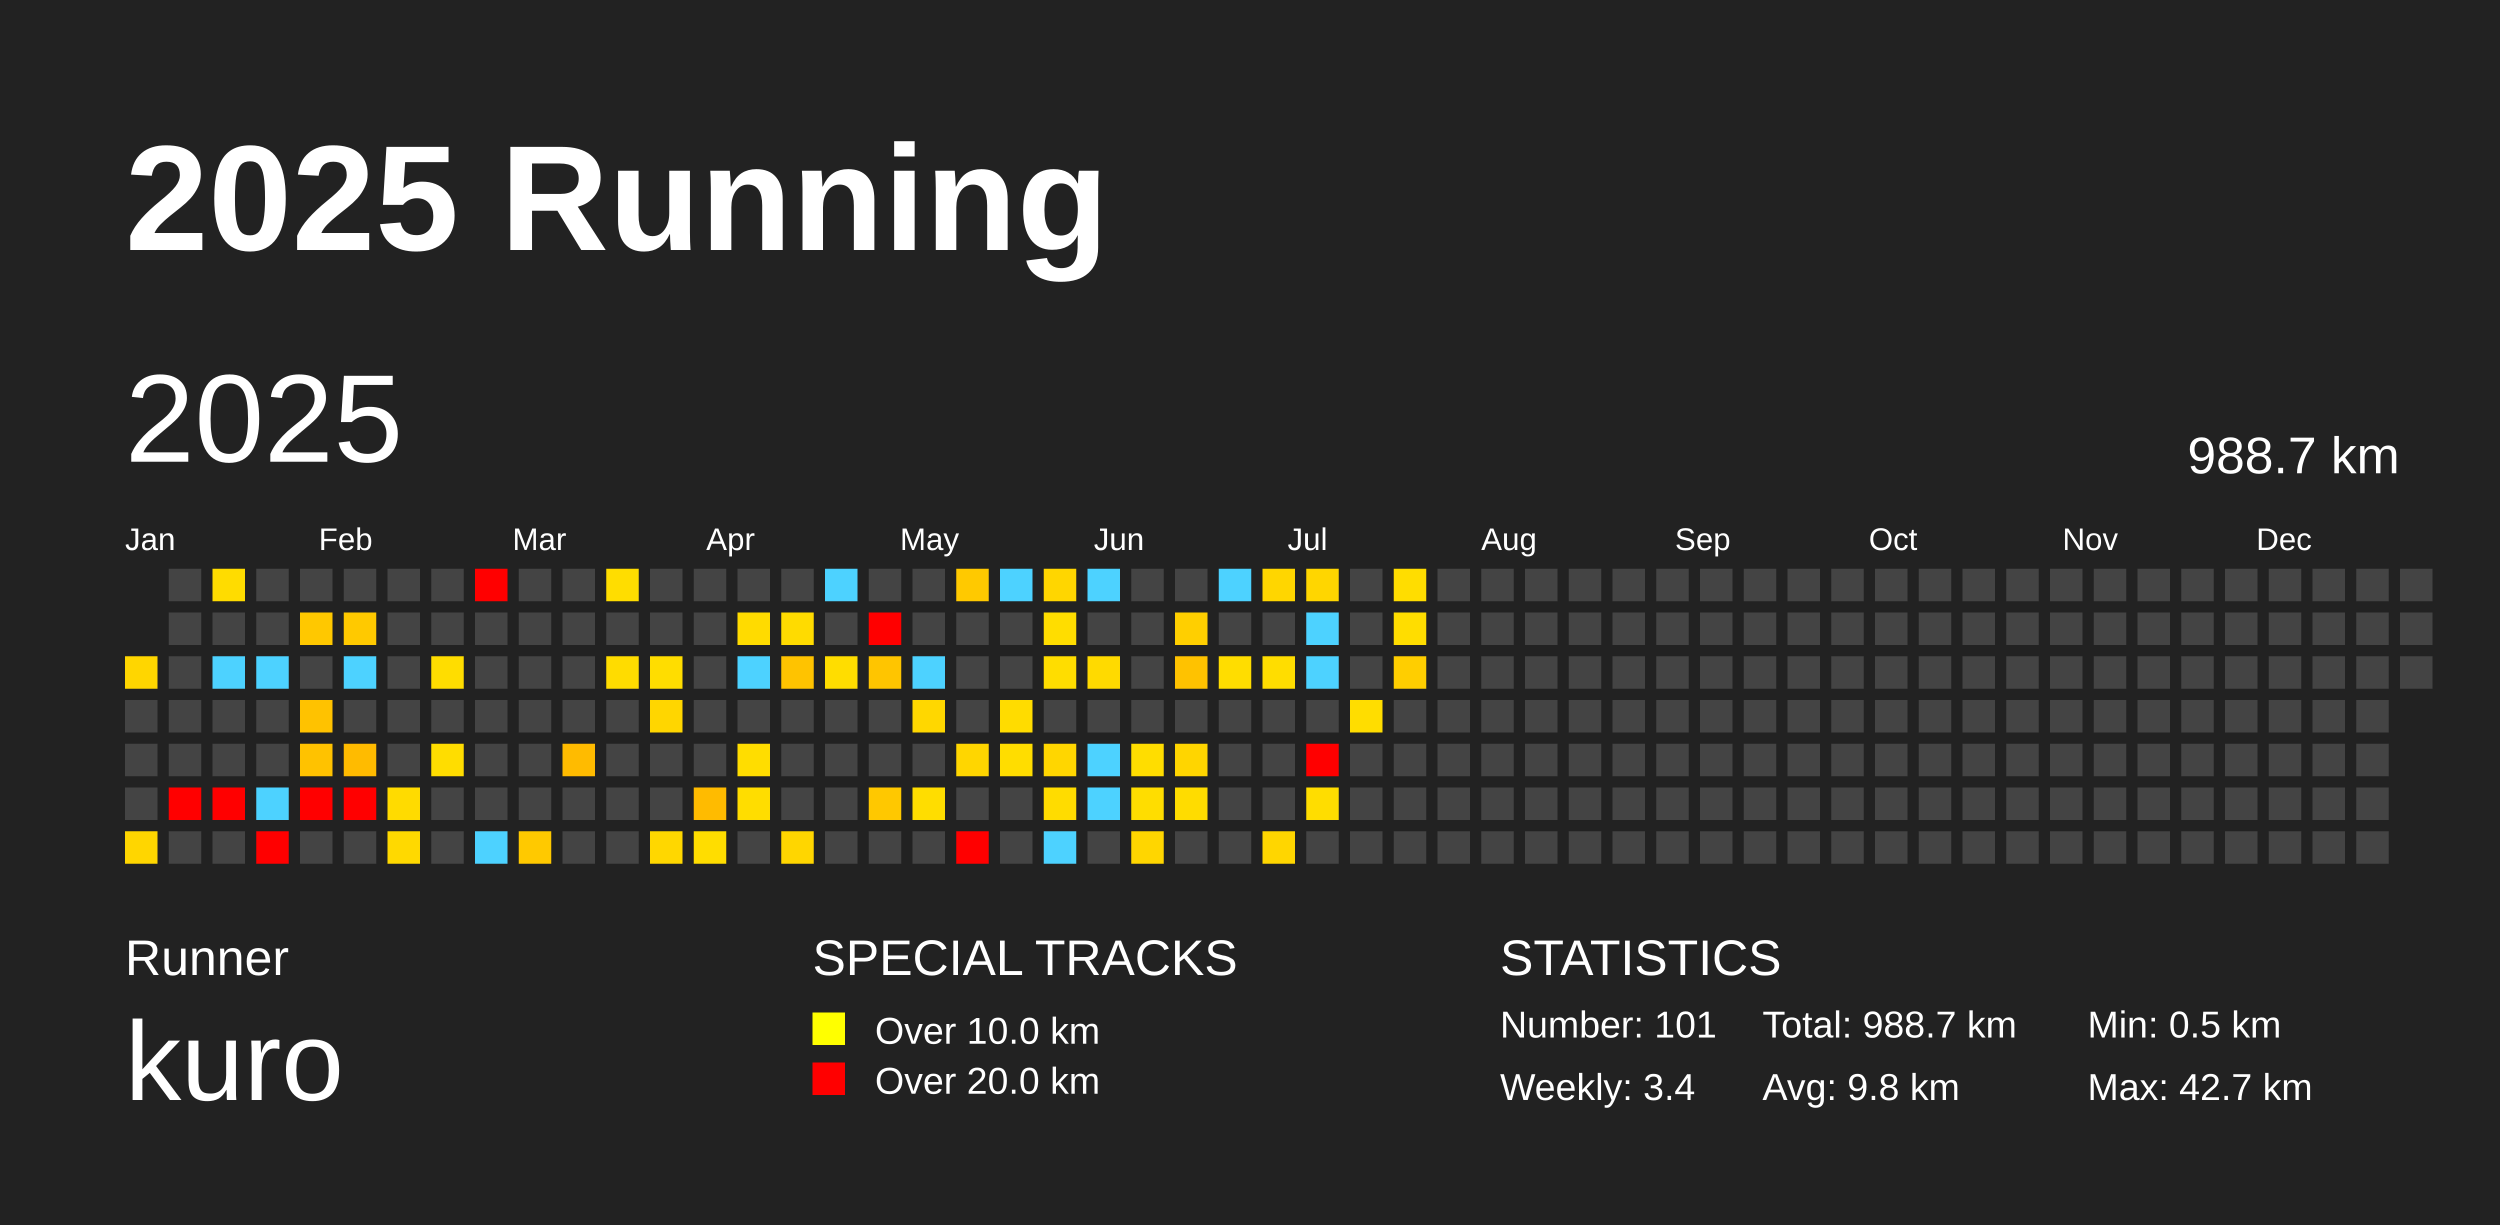
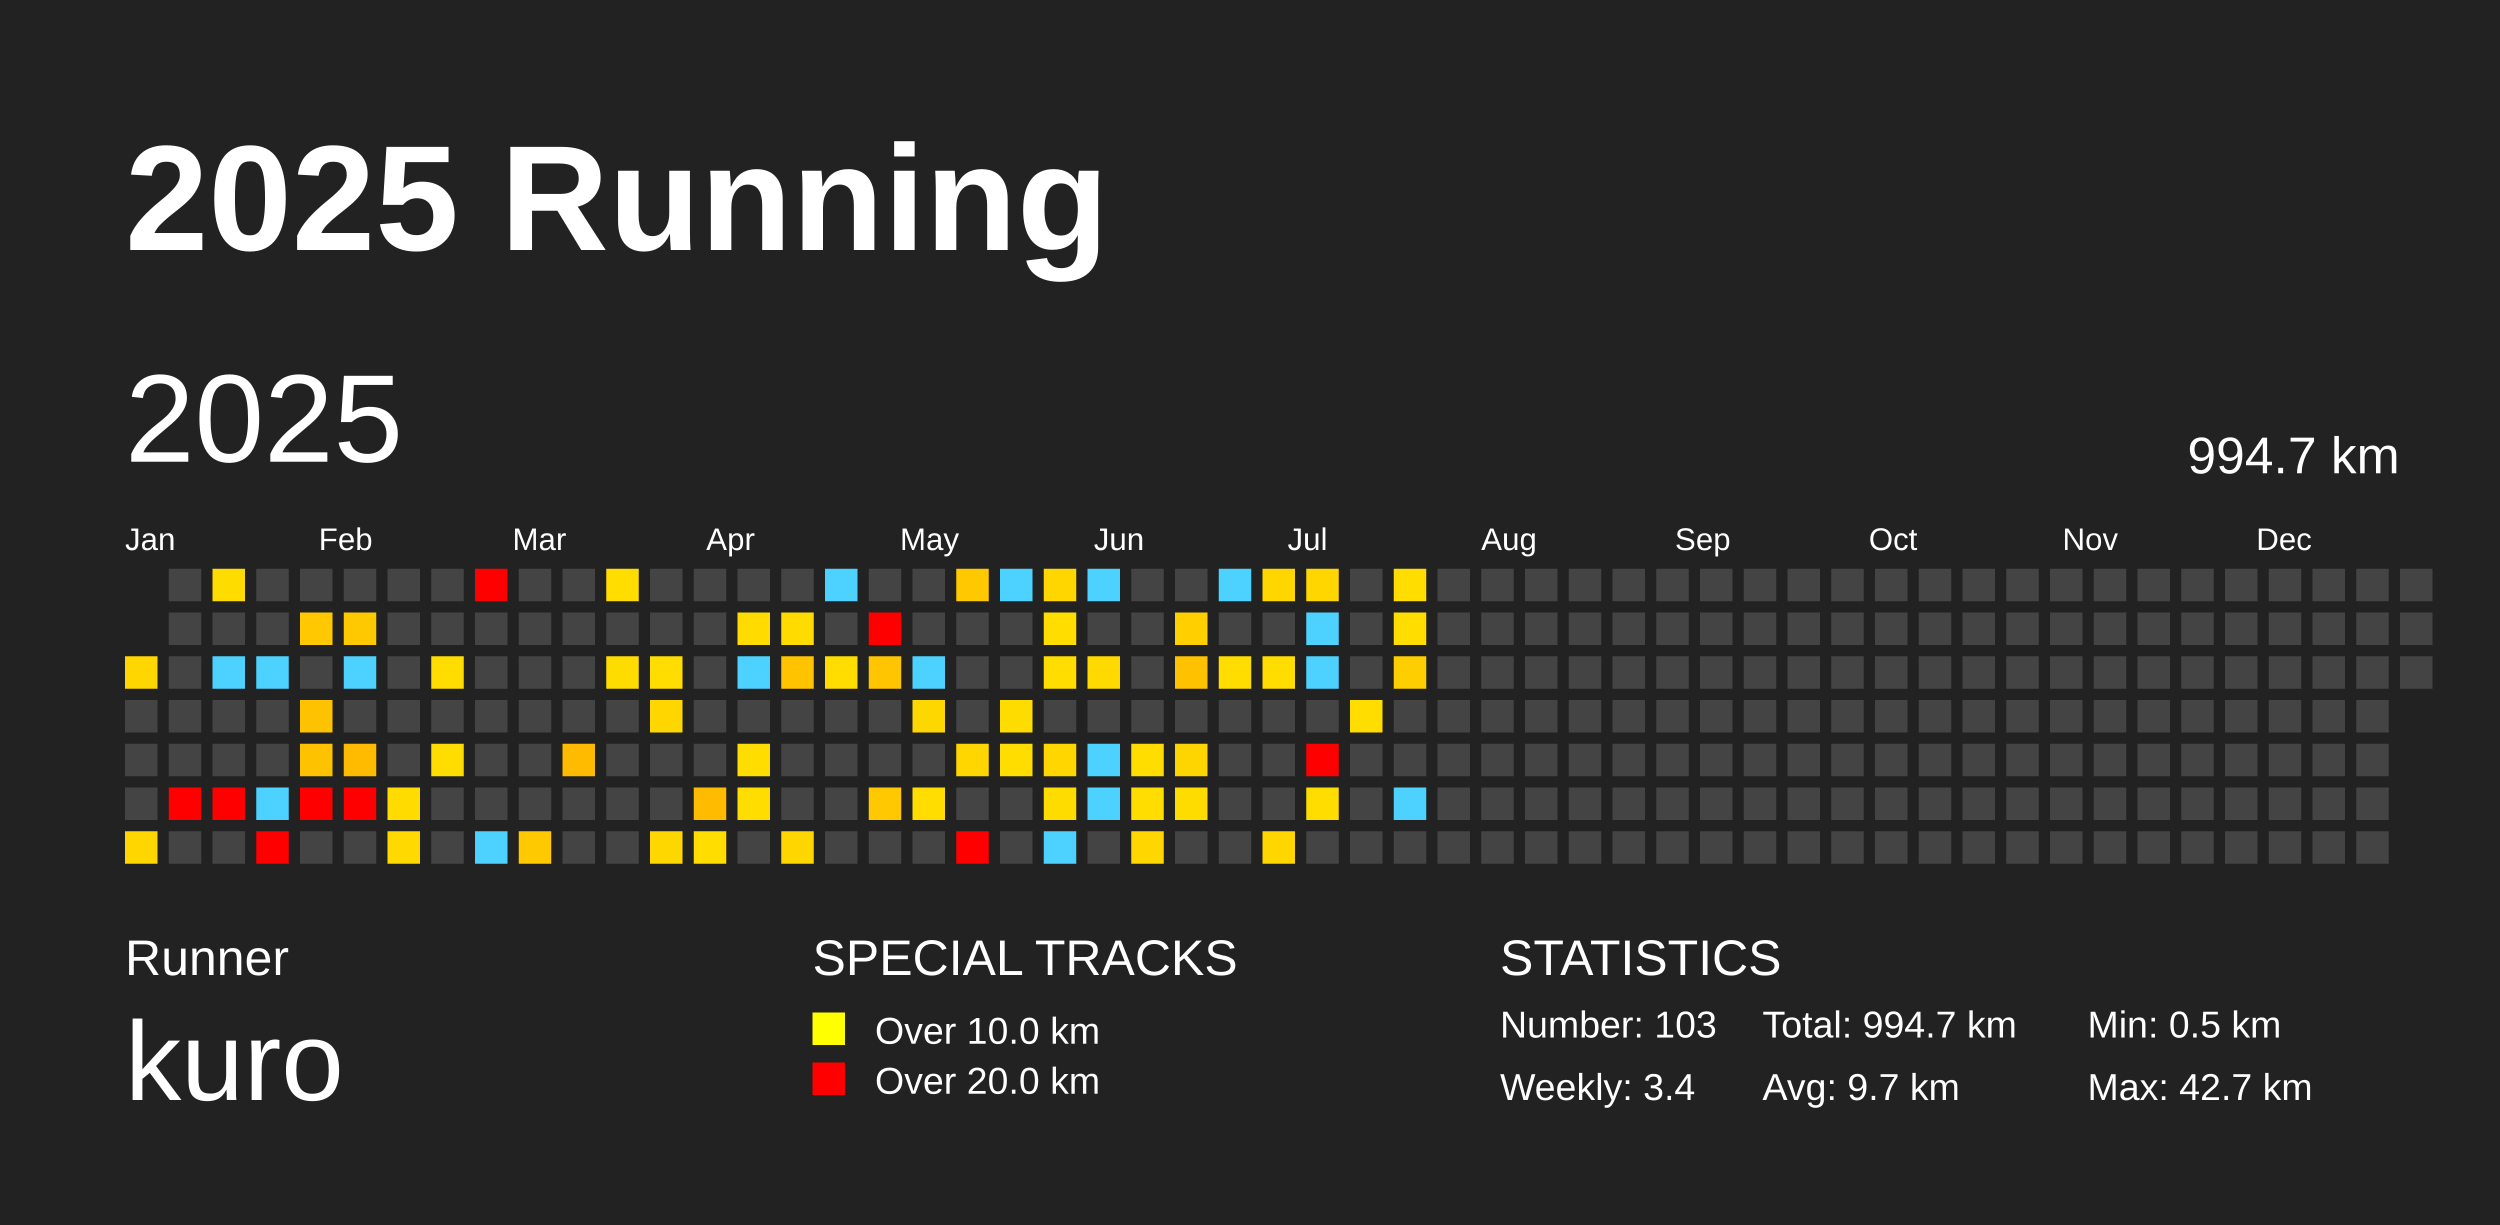
<svg xmlns="http://www.w3.org/2000/svg" baseProfile="full" height="98mm" version="1.1" viewBox="0,0,200,98" width="200mm">
  <defs />
  <rect fill="#222222" height="98" width="200" x="0" y="0" />
  <text fill="#FFFFFF" style="font-size:12px; font-family:Arial; font-weight:bold;" x="10" y="20">2025 Running</text>
  <text fill="#FFFFFF" style="font-size:4px; font-family:Arial" x="10" y="78">Runner</text>
  <text fill="#FFFFFF" style="font-size:9px; font-family:Arial" x="10" y="88">kuro</text>
  <text fill="#FFFFFF" style="font-size:4px; font-family:Arial" x="65" y="78">SPECIAL TRACKS</text>
  <rect fill="yellow" height="2.6" width="2.6" x="65" y="81" />
  <text fill="#FFFFFF" style="font-size:3px; font-family:Arial" x="70" y="83.5">Over 10.0 km</text>
  <rect fill="red" height="2.6" width="2.6" x="65" y="85" />
  <text fill="#FFFFFF" style="font-size:3px; font-family:Arial" x="70" y="87.5">Over 20.0 km</text>
  <text fill="#FFFFFF" style="font-size:4px; font-family:Arial" x="120" y="78">STATISTICS</text>
-   <text fill="#FFFFFF" style="font-size:3px; font-family:Arial" x="120" y="83">Number: 101</text>
+   <text fill="#FFFFFF" style="font-size:3px; font-family:Arial" x="120" y="83">Number: 103</text>
  <text fill="#FFFFFF" style="font-size:3px; font-family:Arial" x="120" y="88">Weekly: 3.4</text>
-   <text fill="#FFFFFF" style="font-size:3px; font-family:Arial" x="141" y="83">Total: 988.7 km</text>
-   <text fill="#FFFFFF" style="font-size:3px; font-family:Arial" x="141" y="88">Avg: 9.8 km</text>
+   <text fill="#FFFFFF" style="font-size:3px; font-family:Arial" x="141" y="83">Total: 994.7 km</text>
+   <text fill="#FFFFFF" style="font-size:3px; font-family:Arial" x="141" y="88">Avg: 9.7 km</text>
  <text fill="#FFFFFF" style="font-size:3px; font-family:Arial" x="167" y="83">Min: 0.5 km</text>
  <text fill="#FFFFFF" style="font-size:3px; font-family:Arial" x="167" y="88">Max: 42.7 km</text>
  <text dominant-baseline="hanging" fill="#FFFFFF" style="font-size:10.0px; font-family:Arial;" x="10" y="30">2025</text>
-   <text dominant-baseline="hanging" fill="#FFFFFF" style="font-size:4.125px; font-family:Arial;" x="175" y="35">988.7 km</text>
+   <text dominant-baseline="hanging" fill="#FFFFFF" style="font-size:4.125px; font-family:Arial;" x="175" y="35">994.7 km</text>
  <text fill="#FFFFFF" style="font-size:2.5px; font-family:Arial" x="10.0" y="44">Jan</text>
  <text fill="#FFFFFF" style="font-size:2.5px; font-family:Arial" x="25.5" y="44">Feb</text>
  <text fill="#FFFFFF" style="font-size:2.5px; font-family:Arial" x="41.0" y="44">Mar</text>
  <text fill="#FFFFFF" style="font-size:2.5px; font-family:Arial" x="56.5" y="44">Apr</text>
  <text fill="#FFFFFF" style="font-size:2.5px; font-family:Arial" x="72.0" y="44">May</text>
  <text fill="#FFFFFF" style="font-size:2.5px; font-family:Arial" x="87.5" y="44">Jun</text>
  <text fill="#FFFFFF" style="font-size:2.5px; font-family:Arial" x="103.0" y="44">Jul</text>
  <text fill="#FFFFFF" style="font-size:2.5px; font-family:Arial" x="118.5" y="44">Aug</text>
  <text fill="#FFFFFF" style="font-size:2.5px; font-family:Arial" x="134.0" y="44">Sep</text>
  <text fill="#FFFFFF" style="font-size:2.5px; font-family:Arial" x="149.5" y="44">Oct</text>
  <text fill="#FFFFFF" style="font-size:2.5px; font-family:Arial" x="165.0" y="44">Nov</text>
  <text fill="#FFFFFF" style="font-size:2.5px; font-family:Arial" x="180.5" y="44">Dec</text>
  <rect fill="#ffd600" height="2.6" width="2.6" x="10.0" y="52.5" />
  <rect fill="#444444" height="2.6" width="2.6" x="10.0" y="56.0" />
  <rect fill="#444444" height="2.6" width="2.6" x="10.0" y="59.5" />
  <rect fill="#444444" height="2.6" width="2.6" x="10.0" y="63.0" />
  <rect fill="#ffd600" height="2.6" width="2.6" x="10.0" y="66.5" />
  <rect fill="#444444" height="2.6" width="2.6" x="13.5" y="45.5" />
  <rect fill="#444444" height="2.6" width="2.6" x="13.5" y="49.0" />
  <rect fill="#444444" height="2.6" width="2.6" x="13.5" y="52.5" />
  <rect fill="#444444" height="2.6" width="2.6" x="13.5" y="56.0" />
  <rect fill="#444444" height="2.6" width="2.6" x="13.5" y="59.5" />
  <rect fill="red" height="2.6" width="2.6" x="13.5" y="63.0" />
  <rect fill="#444444" height="2.6" width="2.6" x="13.5" y="66.5" />
  <rect fill="#ffdc00" height="2.6" width="2.6" x="17.0" y="45.5" />
  <rect fill="#444444" height="2.6" width="2.6" x="17.0" y="49.0" />
  <rect fill="#4dd2ff" height="2.6" width="2.6" x="17.0" y="52.5" />
  <rect fill="#444444" height="2.6" width="2.6" x="17.0" y="56.0" />
  <rect fill="#444444" height="2.6" width="2.6" x="17.0" y="59.5" />
  <rect fill="red" height="2.6" width="2.6" x="17.0" y="63.0" />
  <rect fill="#444444" height="2.6" width="2.6" x="17.0" y="66.5" />
  <rect fill="#444444" height="2.6" width="2.6" x="20.5" y="45.5" />
  <rect fill="#444444" height="2.6" width="2.6" x="20.5" y="49.0" />
  <rect fill="#4dd2ff" height="2.6" width="2.6" x="20.5" y="52.5" />
  <rect fill="#444444" height="2.6" width="2.6" x="20.5" y="56.0" />
  <rect fill="#444444" height="2.6" width="2.6" x="20.5" y="59.5" />
  <rect fill="#4dd2ff" height="2.6" width="2.6" x="20.5" y="63.0" />
  <rect fill="red" height="2.6" width="2.6" x="20.5" y="66.5" />
  <rect fill="#444444" height="2.6" width="2.6" x="24.0" y="45.5" />
  <rect fill="#ffc800" height="2.6" width="2.6" x="24.0" y="49.0" />
  <rect fill="#444444" height="2.6" width="2.6" x="24.0" y="52.5" />
  <rect fill="#ffc200" height="2.6" width="2.6" x="24.0" y="56.0" />
  <rect fill="#ffc200" height="2.6" width="2.6" x="24.0" y="59.5" />
  <rect fill="red" height="2.6" width="2.6" x="24.0" y="63.0" />
  <rect fill="#444444" height="2.6" width="2.6" x="24.0" y="66.5" />
  <rect fill="#444444" height="2.6" width="2.6" x="27.5" y="45.5" />
  <rect fill="#ffc900" height="2.6" width="2.6" x="27.5" y="49.0" />
  <rect fill="#4dd2ff" height="2.6" width="2.6" x="27.5" y="52.5" />
  <rect fill="#444444" height="2.6" width="2.6" x="27.5" y="56.0" />
  <rect fill="#ffbb00" height="2.6" width="2.6" x="27.5" y="59.5" />
  <rect fill="red" height="2.6" width="2.6" x="27.5" y="63.0" />
  <rect fill="#444444" height="2.6" width="2.6" x="27.5" y="66.5" />
  <rect fill="#444444" height="2.6" width="2.6" x="31.0" y="45.5" />
  <rect fill="#444444" height="2.6" width="2.6" x="31.0" y="49.0" />
  <rect fill="#444444" height="2.6" width="2.6" x="31.0" y="52.5" />
  <rect fill="#444444" height="2.6" width="2.6" x="31.0" y="56.0" />
  <rect fill="#444444" height="2.6" width="2.6" x="31.0" y="59.5" />
  <rect fill="#ffdb00" height="2.6" width="2.6" x="31.0" y="63.0" />
  <rect fill="#ffd900" height="2.6" width="2.6" x="31.0" y="66.5" />
  <rect fill="#444444" height="2.6" width="2.6" x="34.5" y="45.5" />
  <rect fill="#444444" height="2.6" width="2.6" x="34.5" y="49.0" />
  <rect fill="#ffdd00" height="2.6" width="2.6" x="34.5" y="52.5" />
  <rect fill="#444444" height="2.6" width="2.6" x="34.5" y="56.0" />
  <rect fill="#ffdd00" height="2.6" width="2.6" x="34.5" y="59.5" />
  <rect fill="#444444" height="2.6" width="2.6" x="34.5" y="63.0" />
  <rect fill="#444444" height="2.6" width="2.6" x="34.5" y="66.5" />
  <rect fill="red" height="2.6" width="2.6" x="38.0" y="45.5" />
  <rect fill="#444444" height="2.6" width="2.6" x="38.0" y="49.0" />
  <rect fill="#444444" height="2.6" width="2.6" x="38.0" y="52.5" />
  <rect fill="#444444" height="2.6" width="2.6" x="38.0" y="56.0" />
  <rect fill="#444444" height="2.6" width="2.6" x="38.0" y="59.5" />
  <rect fill="#444444" height="2.6" width="2.6" x="38.0" y="63.0" />
  <rect fill="#4dd2ff" height="2.6" width="2.6" x="38.0" y="66.5" />
  <rect fill="#444444" height="2.6" width="2.6" x="41.5" y="45.5" />
  <rect fill="#444444" height="2.6" width="2.6" x="41.5" y="49.0" />
  <rect fill="#444444" height="2.6" width="2.6" x="41.5" y="52.5" />
  <rect fill="#444444" height="2.6" width="2.6" x="41.5" y="56.0" />
  <rect fill="#444444" height="2.6" width="2.6" x="41.5" y="59.5" />
  <rect fill="#444444" height="2.6" width="2.6" x="41.5" y="63.0" />
  <rect fill="#ffc900" height="2.6" width="2.6" x="41.5" y="66.5" />
  <rect fill="#444444" height="2.6" width="2.6" x="45.0" y="45.5" />
  <rect fill="#444444" height="2.6" width="2.6" x="45.0" y="49.0" />
  <rect fill="#444444" height="2.6" width="2.6" x="45.0" y="52.5" />
  <rect fill="#444444" height="2.6" width="2.6" x="45.0" y="56.0" />
  <rect fill="#ffbb00" height="2.6" width="2.6" x="45.0" y="59.5" />
  <rect fill="#444444" height="2.6" width="2.6" x="45.0" y="63.0" />
  <rect fill="#444444" height="2.6" width="2.6" x="45.0" y="66.5" />
  <rect fill="#ffdd00" height="2.6" width="2.6" x="48.5" y="45.5" />
  <rect fill="#444444" height="2.6" width="2.6" x="48.5" y="49.0" />
  <rect fill="#ffdc00" height="2.6" width="2.6" x="48.5" y="52.5" />
  <rect fill="#444444" height="2.6" width="2.6" x="48.5" y="56.0" />
  <rect fill="#444444" height="2.6" width="2.6" x="48.5" y="59.5" />
  <rect fill="#444444" height="2.6" width="2.6" x="48.5" y="63.0" />
  <rect fill="#444444" height="2.6" width="2.6" x="48.5" y="66.5" />
  <rect fill="#444444" height="2.6" width="2.6" x="52.0" y="45.5" />
  <rect fill="#444444" height="2.6" width="2.6" x="52.0" y="49.0" />
  <rect fill="#ffdd00" height="2.6" width="2.6" x="52.0" y="52.5" />
  <rect fill="#ffd600" height="2.6" width="2.6" x="52.0" y="56.0" />
  <rect fill="#444444" height="2.6" width="2.6" x="52.0" y="59.5" />
  <rect fill="#444444" height="2.6" width="2.6" x="52.0" y="63.0" />
  <rect fill="#ffd700" height="2.6" width="2.6" x="52.0" y="66.5" />
  <rect fill="#444444" height="2.6" width="2.6" x="55.5" y="45.5" />
  <rect fill="#444444" height="2.6" width="2.6" x="55.5" y="49.0" />
  <rect fill="#444444" height="2.6" width="2.6" x="55.5" y="52.5" />
  <rect fill="#444444" height="2.6" width="2.6" x="55.5" y="56.0" />
  <rect fill="#444444" height="2.6" width="2.6" x="55.5" y="59.5" />
  <rect fill="#ffbb00" height="2.6" width="2.6" x="55.5" y="63.0" />
  <rect fill="#ffdd00" height="2.6" width="2.6" x="55.5" y="66.5" />
  <rect fill="#444444" height="2.6" width="2.6" x="59.0" y="45.5" />
  <rect fill="#ffdb00" height="2.6" width="2.6" x="59.0" y="49.0" />
  <rect fill="#4dd2ff" height="2.6" width="2.6" x="59.0" y="52.5" />
  <rect fill="#444444" height="2.6" width="2.6" x="59.0" y="56.0" />
  <rect fill="#ffdd00" height="2.6" width="2.6" x="59.0" y="59.5" />
  <rect fill="#ffdd00" height="2.6" width="2.6" x="59.0" y="63.0" />
  <rect fill="#444444" height="2.6" width="2.6" x="59.0" y="66.5" />
  <rect fill="#444444" height="2.6" width="2.6" x="62.5" y="45.5" />
  <rect fill="#ffdb00" height="2.6" width="2.6" x="62.5" y="49.0" />
  <rect fill="#ffc300" height="2.6" width="2.6" x="62.5" y="52.5" />
  <rect fill="#444444" height="2.6" width="2.6" x="62.5" y="56.0" />
  <rect fill="#444444" height="2.6" width="2.6" x="62.5" y="59.5" />
  <rect fill="#444444" height="2.6" width="2.6" x="62.5" y="63.0" />
  <rect fill="#ffd600" height="2.6" width="2.6" x="62.5" y="66.5" />
  <rect fill="#4dd2ff" height="2.6" width="2.6" x="66.0" y="45.5" />
  <rect fill="#444444" height="2.6" width="2.6" x="66.0" y="49.0" />
  <rect fill="#ffdd00" height="2.6" width="2.6" x="66.0" y="52.5" />
  <rect fill="#444444" height="2.6" width="2.6" x="66.0" y="56.0" />
  <rect fill="#444444" height="2.6" width="2.6" x="66.0" y="59.5" />
  <rect fill="#444444" height="2.6" width="2.6" x="66.0" y="63.0" />
  <rect fill="#444444" height="2.6" width="2.6" x="66.0" y="66.5" />
  <rect fill="#444444" height="2.6" width="2.6" x="69.5" y="45.5" />
  <rect fill="red" height="2.6" width="2.6" x="69.5" y="49.0" />
  <rect fill="#ffc500" height="2.6" width="2.6" x="69.5" y="52.5" />
  <rect fill="#444444" height="2.6" width="2.6" x="69.5" y="56.0" />
  <rect fill="#444444" height="2.6" width="2.6" x="69.5" y="59.5" />
  <rect fill="#ffc800" height="2.6" width="2.6" x="69.5" y="63.0" />
  <rect fill="#444444" height="2.6" width="2.6" x="69.5" y="66.5" />
  <rect fill="#444444" height="2.6" width="2.6" x="73.0" y="45.5" />
  <rect fill="#444444" height="2.6" width="2.6" x="73.0" y="49.0" />
  <rect fill="#4dd2ff" height="2.6" width="2.6" x="73.0" y="52.5" />
  <rect fill="#ffd700" height="2.6" width="2.6" x="73.0" y="56.0" />
  <rect fill="#444444" height="2.6" width="2.6" x="73.0" y="59.5" />
  <rect fill="#ffdd00" height="2.6" width="2.6" x="73.0" y="63.0" />
  <rect fill="#444444" height="2.6" width="2.6" x="73.0" y="66.5" />
  <rect fill="#ffc900" height="2.6" width="2.6" x="76.5" y="45.5" />
  <rect fill="#444444" height="2.6" width="2.6" x="76.5" y="49.0" />
  <rect fill="#444444" height="2.6" width="2.6" x="76.5" y="52.5" />
  <rect fill="#444444" height="2.6" width="2.6" x="76.5" y="56.0" />
  <rect fill="#ffd600" height="2.6" width="2.6" x="76.5" y="59.5" />
  <rect fill="#444444" height="2.6" width="2.6" x="76.5" y="63.0" />
  <rect fill="red" height="2.6" width="2.6" x="76.5" y="66.5" />
  <rect fill="#4dd2ff" height="2.6" width="2.6" x="80.0" y="45.5" />
  <rect fill="#444444" height="2.6" width="2.6" x="80.0" y="49.0" />
  <rect fill="#444444" height="2.6" width="2.6" x="80.0" y="52.5" />
  <rect fill="#ffdc00" height="2.6" width="2.6" x="80.0" y="56.0" />
  <rect fill="#ffdd00" height="2.6" width="2.6" x="80.0" y="59.5" />
  <rect fill="#444444" height="2.6" width="2.6" x="80.0" y="63.0" />
  <rect fill="#444444" height="2.6" width="2.6" x="80.0" y="66.5" />
  <rect fill="#ffd600" height="2.6" width="2.6" x="83.5" y="45.5" />
  <rect fill="#ffdd00" height="2.6" width="2.6" x="83.5" y="49.0" />
  <rect fill="#ffdd00" height="2.6" width="2.6" x="83.5" y="52.5" />
  <rect fill="#444444" height="2.6" width="2.6" x="83.5" y="56.0" />
  <rect fill="#ffd600" height="2.6" width="2.6" x="83.5" y="59.5" />
  <rect fill="#ffdc00" height="2.6" width="2.6" x="83.5" y="63.0" />
  <rect fill="#4dd2ff" height="2.6" width="2.6" x="83.5" y="66.5" />
  <rect fill="#4dd2ff" height="2.6" width="2.6" x="87.0" y="45.5" />
  <rect fill="#444444" height="2.6" width="2.6" x="87.0" y="49.0" />
  <rect fill="#ffda00" height="2.6" width="2.6" x="87.0" y="52.5" />
  <rect fill="#444444" height="2.6" width="2.6" x="87.0" y="56.0" />
  <rect fill="#4dd2ff" height="2.6" width="2.6" x="87.0" y="59.5" />
  <rect fill="#4dd2ff" height="2.6" width="2.6" x="87.0" y="63.0" />
  <rect fill="#444444" height="2.6" width="2.6" x="87.0" y="66.5" />
  <rect fill="#444444" height="2.6" width="2.6" x="90.5" y="45.5" />
  <rect fill="#444444" height="2.6" width="2.6" x="90.5" y="49.0" />
  <rect fill="#444444" height="2.6" width="2.6" x="90.5" y="52.5" />
  <rect fill="#444444" height="2.6" width="2.6" x="90.5" y="56.0" />
  <rect fill="#ffdd00" height="2.6" width="2.6" x="90.5" y="59.5" />
  <rect fill="#ffdd00" height="2.6" width="2.6" x="90.5" y="63.0" />
  <rect fill="#ffd600" height="2.6" width="2.6" x="90.5" y="66.5" />
  <rect fill="#444444" height="2.6" width="2.6" x="94.0" y="45.5" />
  <rect fill="#ffcf00" height="2.6" width="2.6" x="94.0" y="49.0" />
  <rect fill="#ffc200" height="2.6" width="2.6" x="94.0" y="52.5" />
  <rect fill="#444444" height="2.6" width="2.6" x="94.0" y="56.0" />
  <rect fill="#ffd500" height="2.6" width="2.6" x="94.0" y="59.5" />
  <rect fill="#ffdc00" height="2.6" width="2.6" x="94.0" y="63.0" />
  <rect fill="#444444" height="2.6" width="2.6" x="94.0" y="66.5" />
  <rect fill="#4dd2ff" height="2.6" width="2.6" x="97.5" y="45.5" />
  <rect fill="#444444" height="2.6" width="2.6" x="97.5" y="49.0" />
  <rect fill="#ffdd00" height="2.6" width="2.6" x="97.5" y="52.5" />
  <rect fill="#444444" height="2.6" width="2.6" x="97.5" y="56.0" />
  <rect fill="#444444" height="2.6" width="2.6" x="97.5" y="59.5" />
  <rect fill="#444444" height="2.6" width="2.6" x="97.5" y="63.0" />
  <rect fill="#444444" height="2.6" width="2.6" x="97.5" y="66.5" />
  <rect fill="#ffd600" height="2.6" width="2.6" x="101.0" y="45.5" />
  <rect fill="#444444" height="2.6" width="2.6" x="101.0" y="49.0" />
  <rect fill="#ffdd00" height="2.6" width="2.6" x="101.0" y="52.5" />
  <rect fill="#444444" height="2.6" width="2.6" x="101.0" y="56.0" />
  <rect fill="#444444" height="2.6" width="2.6" x="101.0" y="59.5" />
  <rect fill="#444444" height="2.6" width="2.6" x="101.0" y="63.0" />
  <rect fill="#ffd600" height="2.6" width="2.6" x="101.0" y="66.5" />
  <rect fill="#ffd600" height="2.6" width="2.6" x="104.5" y="45.5" />
  <rect fill="#4dd2ff" height="2.6" width="2.6" x="104.5" y="49.0" />
  <rect fill="#4dd2ff" height="2.6" width="2.6" x="104.5" y="52.5" />
  <rect fill="#444444" height="2.6" width="2.6" x="104.5" y="56.0" />
  <rect fill="red" height="2.6" width="2.6" x="104.5" y="59.5" />
  <rect fill="#ffdd00" height="2.6" width="2.6" x="104.5" y="63.0" />
  <rect fill="#444444" height="2.6" width="2.6" x="104.5" y="66.5" />
  <rect fill="#444444" height="2.6" width="2.6" x="108.0" y="45.5" />
  <rect fill="#444444" height="2.6" width="2.6" x="108.0" y="49.0" />
  <rect fill="#444444" height="2.6" width="2.6" x="108.0" y="52.5" />
  <rect fill="#ffdd00" height="2.6" width="2.6" x="108.0" y="56.0" />
  <rect fill="#444444" height="2.6" width="2.6" x="108.0" y="59.5" />
  <rect fill="#444444" height="2.6" width="2.6" x="108.0" y="63.0" />
  <rect fill="#444444" height="2.6" width="2.6" x="108.0" y="66.5" />
  <rect fill="#ffdd00" height="2.6" width="2.6" x="111.5" y="45.5" />
  <rect fill="#ffdd00" height="2.6" width="2.6" x="111.5" y="49.0" />
  <rect fill="#ffce00" height="2.6" width="2.6" x="111.5" y="52.5" />
  <rect fill="#444444" height="2.6" width="2.6" x="111.5" y="56.0" />
  <rect fill="#444444" height="2.6" width="2.6" x="111.5" y="59.5" />
-   <rect fill="#444444" height="2.6" width="2.6" x="111.5" y="63.0" />
+   <rect fill="#4dd2ff" height="2.6" width="2.6" x="111.5" y="63.0" />
  <rect fill="#444444" height="2.6" width="2.6" x="111.5" y="66.5" />
  <rect fill="#444444" height="2.6" width="2.6" x="115.0" y="45.5" />
  <rect fill="#444444" height="2.6" width="2.6" x="115.0" y="49.0" />
  <rect fill="#444444" height="2.6" width="2.6" x="115.0" y="52.5" />
  <rect fill="#444444" height="2.6" width="2.6" x="115.0" y="56.0" />
  <rect fill="#444444" height="2.6" width="2.6" x="115.0" y="59.5" />
  <rect fill="#444444" height="2.6" width="2.6" x="115.0" y="63.0" />
  <rect fill="#444444" height="2.6" width="2.6" x="115.0" y="66.5" />
  <rect fill="#444444" height="2.6" width="2.6" x="118.5" y="45.5" />
  <rect fill="#444444" height="2.6" width="2.6" x="118.5" y="49.0" />
  <rect fill="#444444" height="2.6" width="2.6" x="118.5" y="52.5" />
  <rect fill="#444444" height="2.6" width="2.6" x="118.5" y="56.0" />
  <rect fill="#444444" height="2.6" width="2.6" x="118.5" y="59.5" />
  <rect fill="#444444" height="2.6" width="2.6" x="118.5" y="63.0" />
  <rect fill="#444444" height="2.6" width="2.6" x="118.5" y="66.5" />
  <rect fill="#444444" height="2.6" width="2.6" x="122.0" y="45.5" />
  <rect fill="#444444" height="2.6" width="2.6" x="122.0" y="49.0" />
  <rect fill="#444444" height="2.6" width="2.6" x="122.0" y="52.5" />
  <rect fill="#444444" height="2.6" width="2.6" x="122.0" y="56.0" />
  <rect fill="#444444" height="2.6" width="2.6" x="122.0" y="59.5" />
  <rect fill="#444444" height="2.6" width="2.6" x="122.0" y="63.0" />
  <rect fill="#444444" height="2.6" width="2.6" x="122.0" y="66.5" />
  <rect fill="#444444" height="2.6" width="2.6" x="125.5" y="45.5" />
  <rect fill="#444444" height="2.6" width="2.6" x="125.5" y="49.0" />
  <rect fill="#444444" height="2.6" width="2.6" x="125.5" y="52.5" />
  <rect fill="#444444" height="2.6" width="2.6" x="125.5" y="56.0" />
  <rect fill="#444444" height="2.6" width="2.6" x="125.5" y="59.5" />
  <rect fill="#444444" height="2.6" width="2.6" x="125.5" y="63.0" />
  <rect fill="#444444" height="2.6" width="2.6" x="125.5" y="66.5" />
  <rect fill="#444444" height="2.6" width="2.6" x="129.0" y="45.5" />
  <rect fill="#444444" height="2.6" width="2.6" x="129.0" y="49.0" />
  <rect fill="#444444" height="2.6" width="2.6" x="129.0" y="52.5" />
  <rect fill="#444444" height="2.6" width="2.6" x="129.0" y="56.0" />
  <rect fill="#444444" height="2.6" width="2.6" x="129.0" y="59.5" />
  <rect fill="#444444" height="2.6" width="2.6" x="129.0" y="63.0" />
  <rect fill="#444444" height="2.6" width="2.6" x="129.0" y="66.5" />
  <rect fill="#444444" height="2.6" width="2.6" x="132.5" y="45.5" />
  <rect fill="#444444" height="2.6" width="2.6" x="132.5" y="49.0" />
  <rect fill="#444444" height="2.6" width="2.6" x="132.5" y="52.5" />
  <rect fill="#444444" height="2.6" width="2.6" x="132.5" y="56.0" />
  <rect fill="#444444" height="2.6" width="2.6" x="132.5" y="59.5" />
  <rect fill="#444444" height="2.6" width="2.6" x="132.5" y="63.0" />
  <rect fill="#444444" height="2.6" width="2.6" x="132.5" y="66.5" />
  <rect fill="#444444" height="2.6" width="2.6" x="136.0" y="45.5" />
  <rect fill="#444444" height="2.6" width="2.6" x="136.0" y="49.0" />
  <rect fill="#444444" height="2.6" width="2.6" x="136.0" y="52.5" />
  <rect fill="#444444" height="2.6" width="2.6" x="136.0" y="56.0" />
  <rect fill="#444444" height="2.6" width="2.6" x="136.0" y="59.5" />
  <rect fill="#444444" height="2.6" width="2.6" x="136.0" y="63.0" />
  <rect fill="#444444" height="2.6" width="2.6" x="136.0" y="66.5" />
  <rect fill="#444444" height="2.6" width="2.6" x="139.5" y="45.5" />
  <rect fill="#444444" height="2.6" width="2.6" x="139.5" y="49.0" />
  <rect fill="#444444" height="2.6" width="2.6" x="139.5" y="52.5" />
  <rect fill="#444444" height="2.6" width="2.6" x="139.5" y="56.0" />
  <rect fill="#444444" height="2.6" width="2.6" x="139.5" y="59.5" />
  <rect fill="#444444" height="2.6" width="2.6" x="139.5" y="63.0" />
  <rect fill="#444444" height="2.6" width="2.6" x="139.5" y="66.5" />
  <rect fill="#444444" height="2.6" width="2.6" x="143.0" y="45.5" />
  <rect fill="#444444" height="2.6" width="2.6" x="143.0" y="49.0" />
  <rect fill="#444444" height="2.6" width="2.6" x="143.0" y="52.5" />
  <rect fill="#444444" height="2.6" width="2.6" x="143.0" y="56.0" />
  <rect fill="#444444" height="2.6" width="2.6" x="143.0" y="59.5" />
  <rect fill="#444444" height="2.6" width="2.6" x="143.0" y="63.0" />
  <rect fill="#444444" height="2.6" width="2.6" x="143.0" y="66.5" />
  <rect fill="#444444" height="2.6" width="2.6" x="146.5" y="45.5" />
  <rect fill="#444444" height="2.6" width="2.6" x="146.5" y="49.0" />
  <rect fill="#444444" height="2.6" width="2.6" x="146.5" y="52.5" />
  <rect fill="#444444" height="2.6" width="2.6" x="146.5" y="56.0" />
  <rect fill="#444444" height="2.6" width="2.6" x="146.5" y="59.5" />
  <rect fill="#444444" height="2.6" width="2.6" x="146.5" y="63.0" />
  <rect fill="#444444" height="2.6" width="2.6" x="146.5" y="66.5" />
  <rect fill="#444444" height="2.6" width="2.6" x="150.0" y="45.5" />
  <rect fill="#444444" height="2.6" width="2.6" x="150.0" y="49.0" />
  <rect fill="#444444" height="2.6" width="2.6" x="150.0" y="52.5" />
  <rect fill="#444444" height="2.6" width="2.6" x="150.0" y="56.0" />
  <rect fill="#444444" height="2.6" width="2.6" x="150.0" y="59.5" />
  <rect fill="#444444" height="2.6" width="2.6" x="150.0" y="63.0" />
  <rect fill="#444444" height="2.6" width="2.6" x="150.0" y="66.5" />
  <rect fill="#444444" height="2.6" width="2.6" x="153.5" y="45.5" />
  <rect fill="#444444" height="2.6" width="2.6" x="153.5" y="49.0" />
  <rect fill="#444444" height="2.6" width="2.6" x="153.5" y="52.5" />
  <rect fill="#444444" height="2.6" width="2.6" x="153.5" y="56.0" />
  <rect fill="#444444" height="2.6" width="2.6" x="153.5" y="59.5" />
  <rect fill="#444444" height="2.6" width="2.6" x="153.5" y="63.0" />
  <rect fill="#444444" height="2.6" width="2.6" x="153.5" y="66.5" />
  <rect fill="#444444" height="2.6" width="2.6" x="157.0" y="45.5" />
  <rect fill="#444444" height="2.6" width="2.6" x="157.0" y="49.0" />
  <rect fill="#444444" height="2.6" width="2.6" x="157.0" y="52.5" />
  <rect fill="#444444" height="2.6" width="2.6" x="157.0" y="56.0" />
  <rect fill="#444444" height="2.6" width="2.6" x="157.0" y="59.5" />
  <rect fill="#444444" height="2.6" width="2.6" x="157.0" y="63.0" />
  <rect fill="#444444" height="2.6" width="2.6" x="157.0" y="66.5" />
  <rect fill="#444444" height="2.6" width="2.6" x="160.5" y="45.5" />
  <rect fill="#444444" height="2.6" width="2.6" x="160.5" y="49.0" />
  <rect fill="#444444" height="2.6" width="2.6" x="160.5" y="52.5" />
  <rect fill="#444444" height="2.6" width="2.6" x="160.5" y="56.0" />
  <rect fill="#444444" height="2.6" width="2.6" x="160.5" y="59.5" />
  <rect fill="#444444" height="2.6" width="2.6" x="160.5" y="63.0" />
  <rect fill="#444444" height="2.6" width="2.6" x="160.5" y="66.5" />
  <rect fill="#444444" height="2.6" width="2.6" x="164.0" y="45.5" />
  <rect fill="#444444" height="2.6" width="2.6" x="164.0" y="49.0" />
  <rect fill="#444444" height="2.6" width="2.6" x="164.0" y="52.5" />
  <rect fill="#444444" height="2.6" width="2.6" x="164.0" y="56.0" />
  <rect fill="#444444" height="2.6" width="2.6" x="164.0" y="59.5" />
  <rect fill="#444444" height="2.6" width="2.6" x="164.0" y="63.0" />
  <rect fill="#444444" height="2.6" width="2.6" x="164.0" y="66.5" />
  <rect fill="#444444" height="2.6" width="2.6" x="167.5" y="45.5" />
  <rect fill="#444444" height="2.6" width="2.6" x="167.5" y="49.0" />
  <rect fill="#444444" height="2.6" width="2.6" x="167.5" y="52.5" />
  <rect fill="#444444" height="2.6" width="2.6" x="167.5" y="56.0" />
  <rect fill="#444444" height="2.6" width="2.6" x="167.5" y="59.5" />
  <rect fill="#444444" height="2.6" width="2.6" x="167.5" y="63.0" />
  <rect fill="#444444" height="2.6" width="2.6" x="167.5" y="66.5" />
  <rect fill="#444444" height="2.6" width="2.6" x="171.0" y="45.5" />
  <rect fill="#444444" height="2.6" width="2.6" x="171.0" y="49.0" />
  <rect fill="#444444" height="2.6" width="2.6" x="171.0" y="52.5" />
  <rect fill="#444444" height="2.6" width="2.6" x="171.0" y="56.0" />
  <rect fill="#444444" height="2.6" width="2.6" x="171.0" y="59.5" />
  <rect fill="#444444" height="2.6" width="2.6" x="171.0" y="63.0" />
  <rect fill="#444444" height="2.6" width="2.6" x="171.0" y="66.5" />
  <rect fill="#444444" height="2.6" width="2.6" x="174.5" y="45.5" />
  <rect fill="#444444" height="2.6" width="2.6" x="174.5" y="49.0" />
  <rect fill="#444444" height="2.6" width="2.6" x="174.5" y="52.5" />
  <rect fill="#444444" height="2.6" width="2.6" x="174.5" y="56.0" />
  <rect fill="#444444" height="2.6" width="2.6" x="174.5" y="59.5" />
  <rect fill="#444444" height="2.6" width="2.6" x="174.5" y="63.0" />
  <rect fill="#444444" height="2.6" width="2.6" x="174.5" y="66.5" />
  <rect fill="#444444" height="2.6" width="2.6" x="178.0" y="45.5" />
  <rect fill="#444444" height="2.6" width="2.6" x="178.0" y="49.0" />
  <rect fill="#444444" height="2.6" width="2.6" x="178.0" y="52.5" />
  <rect fill="#444444" height="2.6" width="2.6" x="178.0" y="56.0" />
  <rect fill="#444444" height="2.6" width="2.6" x="178.0" y="59.5" />
  <rect fill="#444444" height="2.6" width="2.6" x="178.0" y="63.0" />
  <rect fill="#444444" height="2.6" width="2.6" x="178.0" y="66.5" />
  <rect fill="#444444" height="2.6" width="2.6" x="181.5" y="45.5" />
  <rect fill="#444444" height="2.6" width="2.6" x="181.5" y="49.0" />
  <rect fill="#444444" height="2.6" width="2.6" x="181.5" y="52.5" />
  <rect fill="#444444" height="2.6" width="2.6" x="181.5" y="56.0" />
  <rect fill="#444444" height="2.6" width="2.6" x="181.5" y="59.5" />
  <rect fill="#444444" height="2.6" width="2.6" x="181.5" y="63.0" />
  <rect fill="#444444" height="2.6" width="2.6" x="181.5" y="66.5" />
  <rect fill="#444444" height="2.6" width="2.6" x="185.0" y="45.5" />
  <rect fill="#444444" height="2.6" width="2.6" x="185.0" y="49.0" />
  <rect fill="#444444" height="2.6" width="2.6" x="185.0" y="52.5" />
  <rect fill="#444444" height="2.6" width="2.6" x="185.0" y="56.0" />
  <rect fill="#444444" height="2.6" width="2.6" x="185.0" y="59.5" />
  <rect fill="#444444" height="2.6" width="2.6" x="185.0" y="63.0" />
  <rect fill="#444444" height="2.6" width="2.6" x="185.0" y="66.5" />
  <rect fill="#444444" height="2.6" width="2.6" x="188.5" y="45.5" />
  <rect fill="#444444" height="2.6" width="2.6" x="188.5" y="49.0" />
  <rect fill="#444444" height="2.6" width="2.6" x="188.5" y="52.5" />
  <rect fill="#444444" height="2.6" width="2.6" x="188.5" y="56.0" />
  <rect fill="#444444" height="2.6" width="2.6" x="188.5" y="59.5" />
  <rect fill="#444444" height="2.6" width="2.6" x="188.5" y="63.0" />
  <rect fill="#444444" height="2.6" width="2.6" x="188.5" y="66.5" />
  <rect fill="#444444" height="2.6" width="2.6" x="192.0" y="45.5" />
  <rect fill="#444444" height="2.6" width="2.6" x="192.0" y="49.0" />
  <rect fill="#444444" height="2.6" width="2.6" x="192.0" y="52.5" />
</svg>
